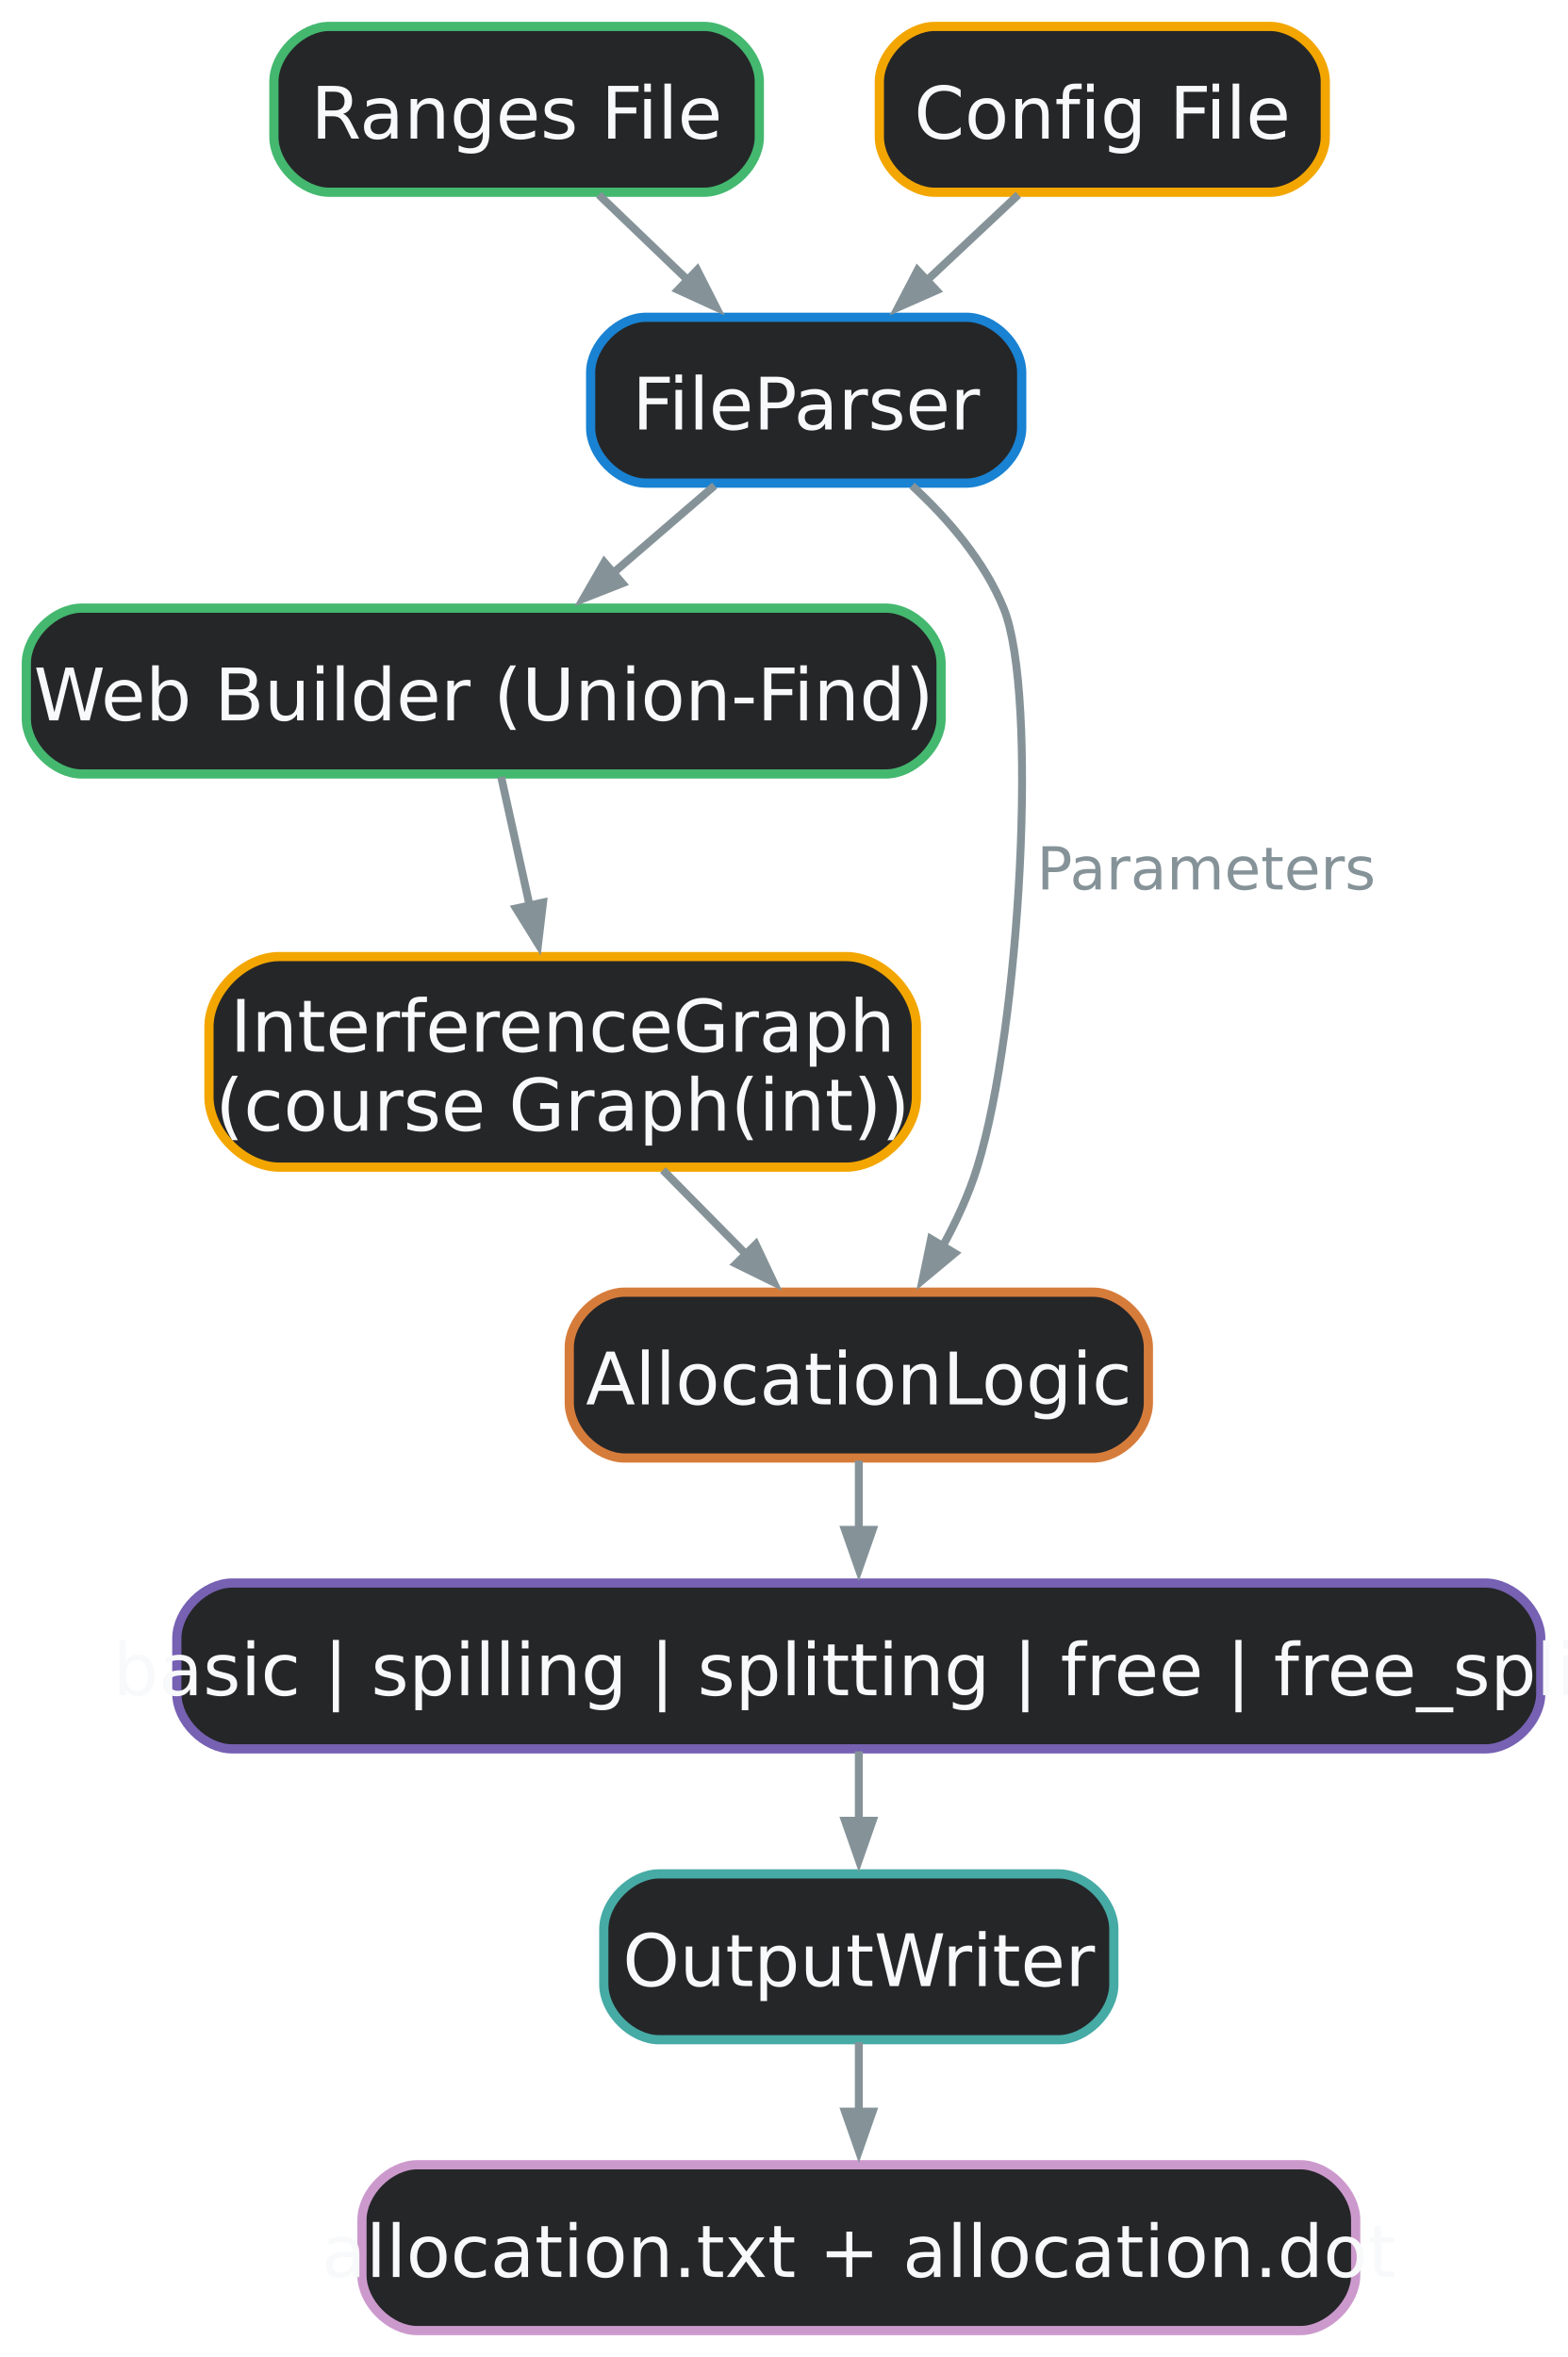
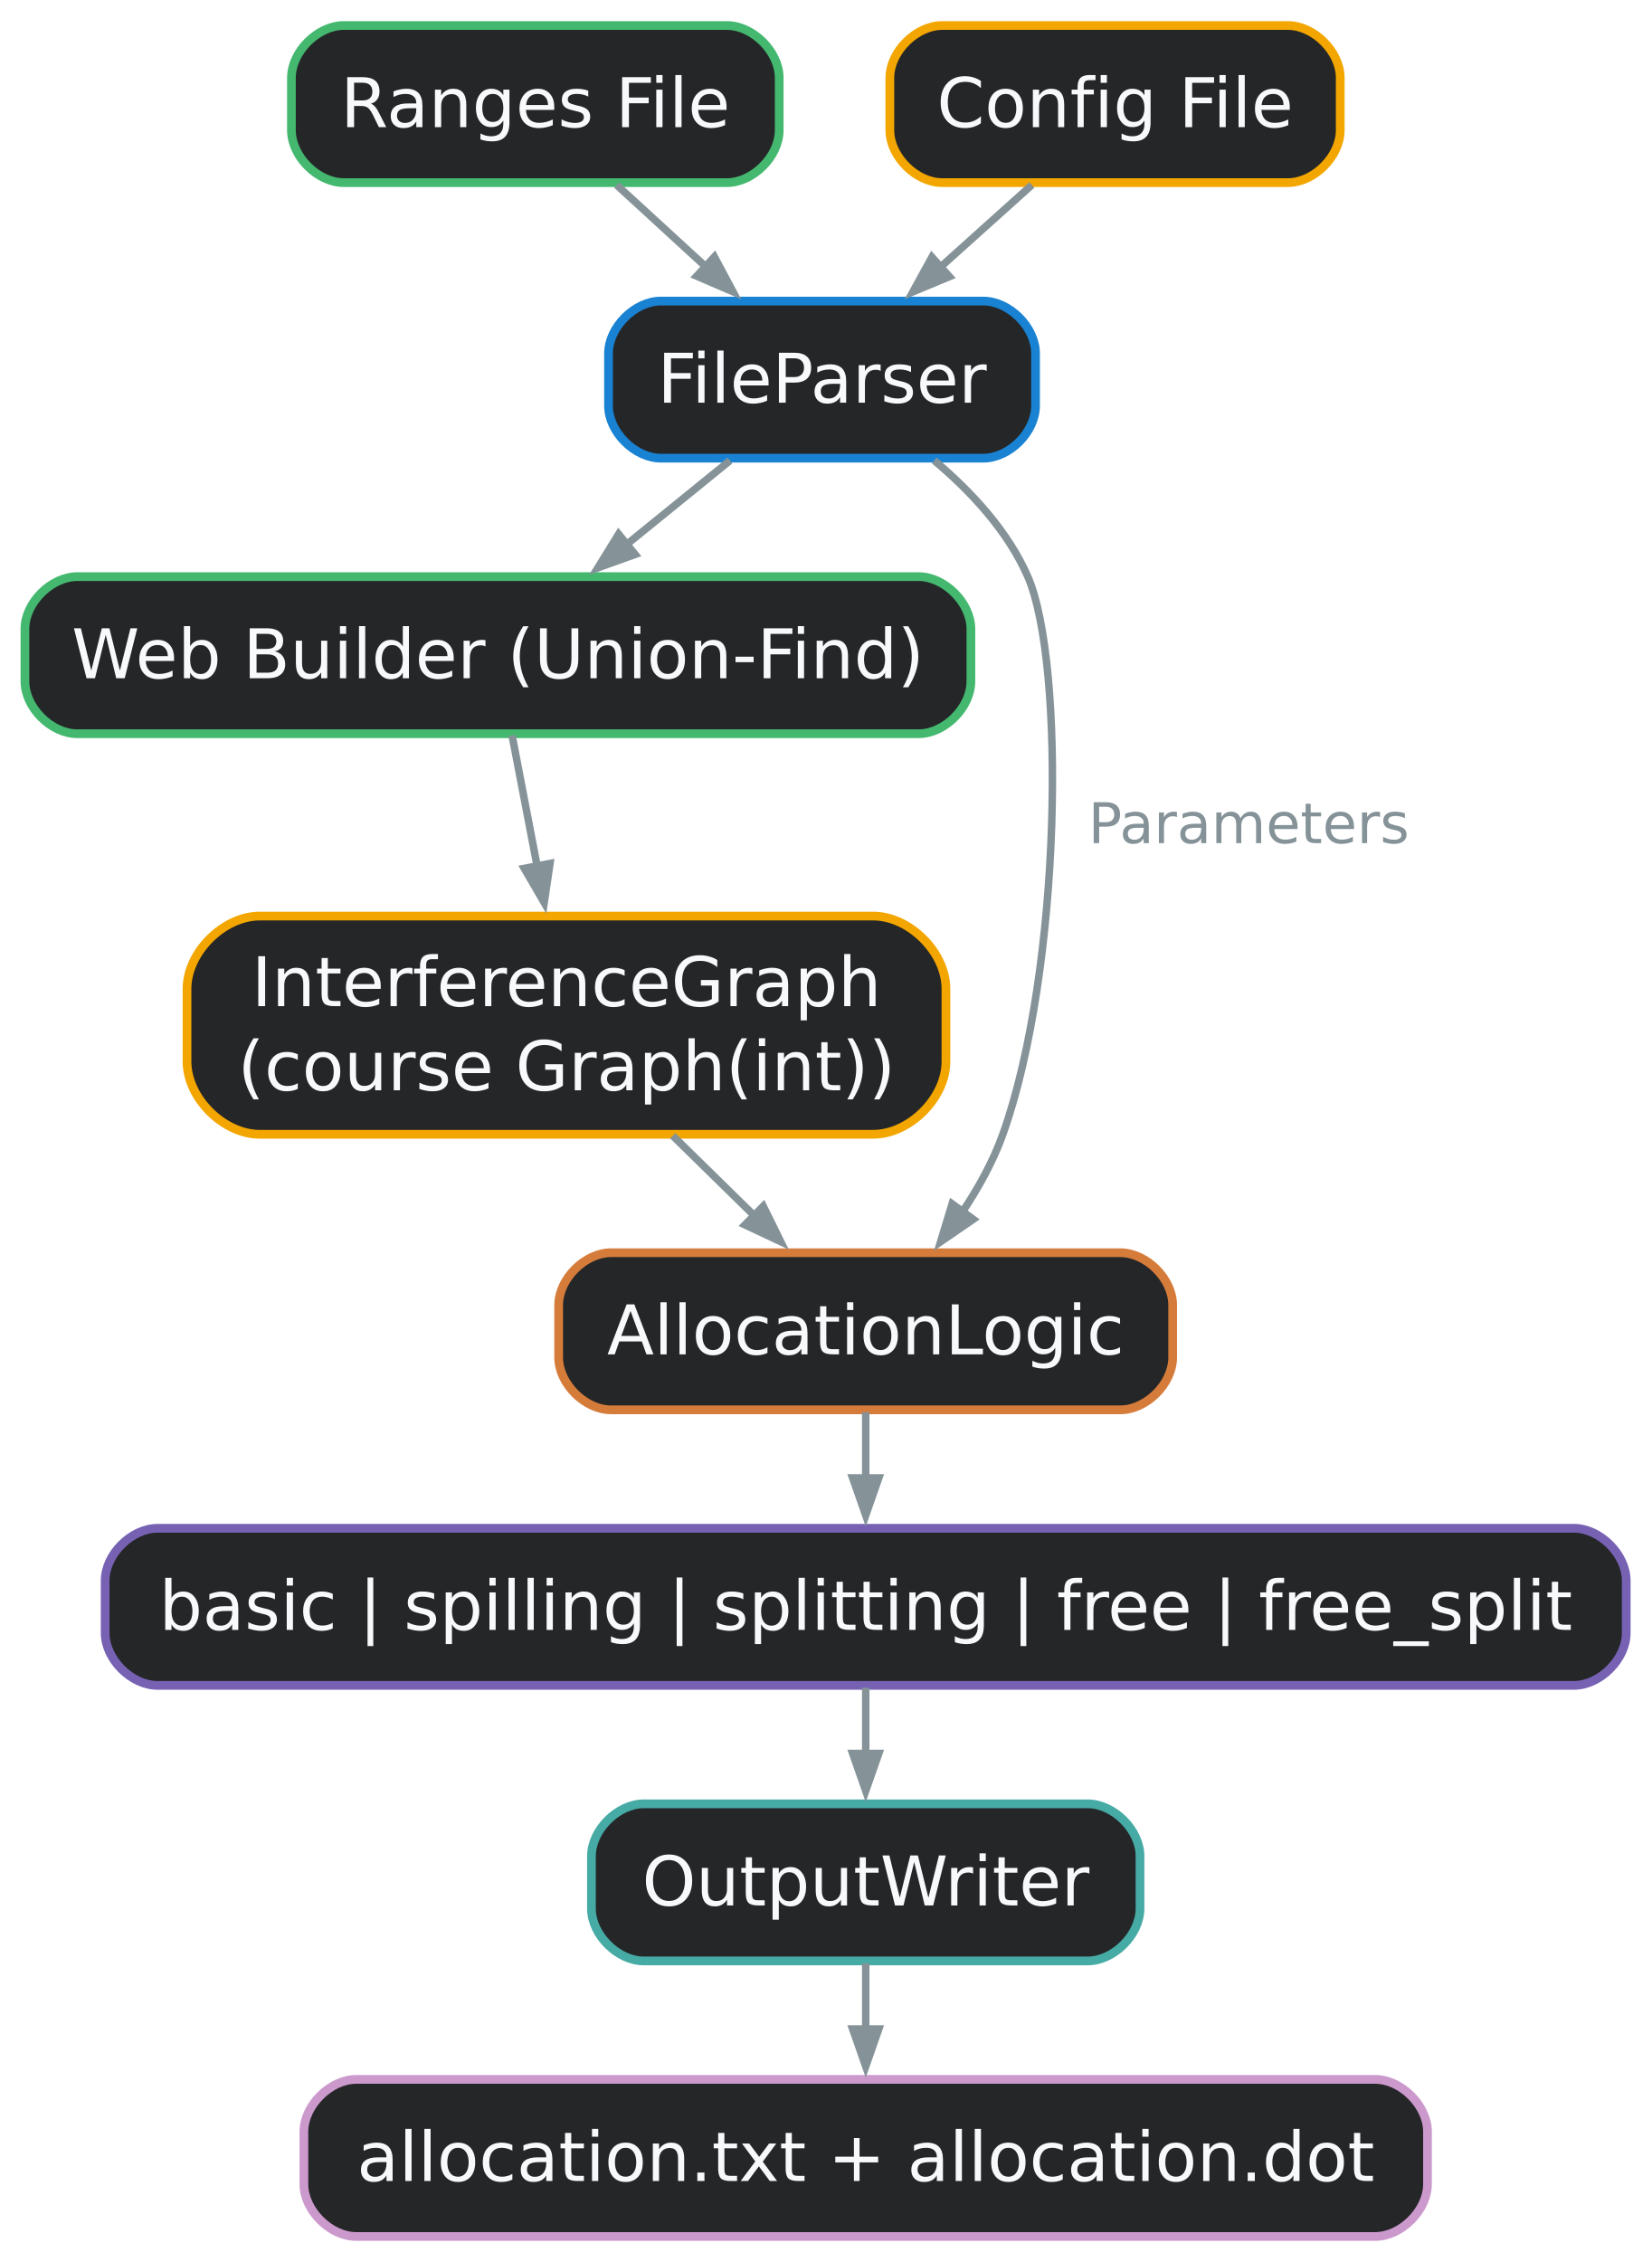
- <svg xmlns="http://www.w3.org/2000/svg" width="238pt" height="358pt" viewBox="0.00 0.00 238.12 358.15">
-   <g id="graph0" class="graph" transform="scale(1 1) rotate(0) translate(4 354.15)">
+ <svg xmlns="http://www.w3.org/2000/svg" width="265pt" height="363pt" viewBox="0.00 0.00 264.88 362.65">
+   <g id="graph0" class="graph" transform="scale(1 1) rotate(0) translate(4 358.65)">
    <g id="node1" class="node">
-       <path fill="#252628" stroke="#44b86f" stroke-width="1.4" d="M102.97,-350.15C102.97,-350.15 46.03,-350.15 46.03,-350.15 41.83,-350.15 37.62,-345.95 37.62,-341.75 37.62,-341.75 37.62,-333.35 37.62,-333.35 37.62,-329.15 41.83,-324.95 46.03,-324.95 46.03,-324.95 102.97,-324.95 102.97,-324.95 107.17,-324.95 111.38,-329.15 111.38,-333.35 111.38,-333.35 111.38,-341.75 111.38,-341.75 111.38,-345.95 107.17,-350.15 102.97,-350.15" />
-       <text text-anchor="middle" x="74.5" y="-333.1" font-family="DejaVu Sans" font-size="11.00" fill="#f8f9fa">Ranges File</text>
+       <path fill="#252628" stroke="#44b86f" stroke-width="1.4" d="M112.6,-354.65C112.6,-354.65 51.15,-354.65 51.15,-354.65 46.95,-354.65 42.75,-350.45 42.75,-346.25 42.75,-346.25 42.75,-337.85 42.75,-337.85 42.75,-333.65 46.95,-329.45 51.15,-329.45 51.15,-329.45 112.6,-329.45 112.6,-329.45 116.8,-329.45 121,-333.65 121,-337.85 121,-337.85 121,-346.25 121,-346.25 121,-350.45 116.8,-354.65 112.6,-354.65" />
+       <text text-anchor="middle" x="81.88" y="-338.35" font-family="DejaVu Sans" font-size="11.00" fill="#f8f9fa">Ranges File</text>
    </g>
    <g id="node3" class="node">
-       <path fill="#252628" stroke="#1982d2" stroke-width="1.4" d="M142.85,-305.95C142.85,-305.95 94.15,-305.95 94.15,-305.95 89.95,-305.95 85.75,-301.75 85.75,-297.55 85.75,-297.55 85.75,-289.15 85.75,-289.15 85.75,-284.95 89.95,-280.75 94.15,-280.75 94.15,-280.75 142.85,-280.75 142.85,-280.75 147.05,-280.75 151.25,-284.95 151.25,-289.15 151.25,-289.15 151.25,-297.55 151.25,-297.55 151.25,-301.75 147.05,-305.95 142.85,-305.95" />
-       <text text-anchor="middle" x="118.5" y="-288.9" font-family="DejaVu Sans" font-size="11.00" fill="#f8f9fa">FileParser</text>
+       <path fill="#252628" stroke="#1982d2" stroke-width="1.4" d="M153.72,-310.45C153.72,-310.45 102.03,-310.45 102.03,-310.45 97.83,-310.45 93.62,-306.25 93.62,-302.05 93.62,-302.05 93.62,-293.65 93.62,-293.65 93.62,-289.45 97.83,-285.25 102.03,-285.25 102.03,-285.25 153.72,-285.25 153.72,-285.25 157.93,-285.25 162.12,-289.45 162.12,-293.65 162.12,-293.65 162.12,-302.05 162.12,-302.05 162.12,-306.25 157.92,-310.45 153.72,-310.45" />
+       <text text-anchor="middle" x="127.88" y="-294.15" font-family="DejaVu Sans" font-size="11.00" fill="#f8f9fa">FileParser</text>
    </g>
    <g id="edge1" class="edge">
-       <path fill="none" stroke="#859399" stroke-width="1.2" d="M86.99,-324.57C91.21,-320.53 96,-315.93 100.55,-311.56" />
-       <polygon fill="#859399" stroke="#859399" stroke-width="1.2" points="101.94,-313.14 104.82,-307.47 99.04,-310.11 101.94,-313.14" />
+       <path fill="none" stroke="#859399" stroke-width="1.2" d="M94.93,-329.07C99.44,-324.94 104.58,-320.23 109.43,-315.77" />
+       <polygon fill="#859399" stroke="#859399" stroke-width="1.2" points="110.6,-317.55 113.6,-311.94 107.76,-314.45 110.6,-317.55" />
    </g>
    <g id="node2" class="node">
-       <path fill="#252628" stroke="#f3a600" stroke-width="1.4" d="M188.97,-350.15C188.97,-350.15 138.03,-350.15 138.03,-350.15 133.83,-350.15 129.62,-345.95 129.62,-341.75 129.62,-341.75 129.62,-333.35 129.62,-333.35 129.62,-329.15 133.83,-324.95 138.03,-324.95 138.03,-324.95 188.97,-324.95 188.97,-324.95 193.17,-324.95 197.38,-329.15 197.38,-333.35 197.38,-333.35 197.38,-341.75 197.38,-341.75 197.38,-345.95 193.17,-350.15 188.97,-350.15" />
-       <text text-anchor="middle" x="163.5" y="-333.1" font-family="DejaVu Sans" font-size="11.00" fill="#f8f9fa">Config File</text>
+       <path fill="#252628" stroke="#f3a600" stroke-width="1.4" d="M202.6,-354.65C202.6,-354.65 147.15,-354.65 147.15,-354.65 142.95,-354.65 138.75,-350.45 138.75,-346.25 138.75,-346.25 138.75,-337.85 138.75,-337.85 138.75,-333.65 142.95,-329.45 147.15,-329.45 147.15,-329.45 202.6,-329.45 202.6,-329.45 206.8,-329.45 211,-333.65 211,-337.85 211,-337.85 211,-346.25 211,-346.25 211,-350.45 206.8,-354.65 202.6,-354.65" />
+       <text text-anchor="middle" x="174.88" y="-338.35" font-family="DejaVu Sans" font-size="11.00" fill="#f8f9fa">Config File</text>
    </g>
    <g id="edge2" class="edge">
-       <path fill="none" stroke="#859399" stroke-width="1.2" d="M150.73,-324.57C146.32,-320.44 141.29,-315.73 136.55,-311.27" />
-       <polygon fill="#859399" stroke="#859399" stroke-width="1.2" points="138.29,-310.03 132.48,-307.46 135.42,-313.09 138.29,-310.03" />
+       <path fill="none" stroke="#859399" stroke-width="1.2" d="M161.53,-329.07C156.93,-324.94 151.68,-320.23 146.72,-315.77" />
+       <polygon fill="#859399" stroke="#859399" stroke-width="1.2" points="148.31,-314.37 142.44,-311.93 145.5,-317.5 148.31,-314.37" />
    </g>
    <g id="node4" class="node">
-       <path fill="#252628" stroke="#44b86f" stroke-width="1.4" d="M130.6,-261.75C130.6,-261.75 8.4,-261.75 8.4,-261.75 4.2,-261.75 0,-257.55 0,-253.35 0,-253.35 0,-244.95 0,-244.95 0,-240.75 4.2,-236.55 8.4,-236.55 8.4,-236.55 130.6,-236.55 130.6,-236.55 134.8,-236.55 139,-240.75 139,-244.95 139,-244.95 139,-253.35 139,-253.35 139,-257.55 134.8,-261.75 130.6,-261.75" />
-       <text text-anchor="middle" x="69.5" y="-244.7" font-family="DejaVu Sans" font-size="11.00" fill="#f8f9fa">Web Builder (Union-Find)</text>
+       <path fill="#252628" stroke="#44b86f" stroke-width="1.4" d="M143.35,-266.25C143.35,-266.25 8.4,-266.25 8.4,-266.25 4.2,-266.25 0,-262.05 0,-257.85 0,-257.85 0,-249.45 0,-249.45 0,-245.25 4.2,-241.05 8.4,-241.05 8.4,-241.05 143.35,-241.05 143.35,-241.05 147.55,-241.05 151.75,-245.25 151.75,-249.45 151.75,-249.45 151.75,-257.85 151.75,-257.85 151.75,-262.05 147.55,-266.25 143.35,-266.25" />
+       <text text-anchor="middle" x="75.88" y="-249.95" font-family="DejaVu Sans" font-size="11.00" fill="#f8f9fa">Web Builder (Union-Find)</text>
    </g>
    <g id="edge3" class="edge">
-       <path fill="none" stroke="#859399" stroke-width="1.2" d="M104.59,-280.37C99.79,-276.24 94.32,-271.53 89.15,-267.07" />
-       <polygon fill="#859399" stroke="#859399" stroke-width="1.2" points="90.57,-265.52 84.65,-263.2 87.83,-268.71 90.57,-265.52" />
+       <path fill="none" stroke="#859399" stroke-width="1.2" d="M113.11,-284.87C107.91,-280.65 101.96,-275.82 96.37,-271.28" />
+       <polygon fill="#859399" stroke="#859399" stroke-width="1.2" points="97.89,-269.81 91.9,-267.66 95.24,-273.07 97.89,-269.81" />
    </g>
    <g id="node6" class="node">
-       <path fill="#252628" stroke="#d67c3b" stroke-width="1.4" d="M162.1,-157.8C162.1,-157.8 90.9,-157.8 90.9,-157.8 86.7,-157.8 82.5,-153.6 82.5,-149.4 82.5,-149.4 82.5,-141 82.5,-141 82.5,-136.8 86.7,-132.6 90.9,-132.6 90.9,-132.6 162.1,-132.6 162.1,-132.6 166.3,-132.6 170.5,-136.8 170.5,-141 170.5,-141 170.5,-149.4 170.5,-149.4 170.5,-153.6 166.3,-157.8 162.1,-157.8" />
-       <text text-anchor="middle" x="126.5" y="-140.75" font-family="DejaVu Sans" font-size="11.00" fill="#f8f9fa">AllocationLogic</text>
+       <path fill="#252628" stroke="#d67c3b" stroke-width="1.4" d="M175.72,-157.8C175.72,-157.8 94.02,-157.8 94.02,-157.8 89.83,-157.8 85.62,-153.6 85.62,-149.4 85.62,-149.4 85.62,-141 85.62,-141 85.62,-136.8 89.83,-132.6 94.02,-132.6 94.02,-132.6 175.73,-132.6 175.73,-132.6 179.93,-132.6 184.12,-136.8 184.12,-141 184.12,-141 184.12,-149.4 184.12,-149.4 184.12,-153.6 179.93,-157.8 175.72,-157.8" />
+       <text text-anchor="middle" x="134.88" y="-141.5" font-family="DejaVu Sans" font-size="11.00" fill="#f8f9fa">AllocationLogic</text>
    </g>
    <g id="edge6" class="edge">
-       <path fill="none" stroke="#859399" stroke-width="1.2" d="M134.58,-280.37C140.07,-275.31 145.57,-268.91 148.5,-261.75 153.82,-248.72 151.07,-198.08 144.5,-176.8 143.23,-172.68 141.31,-168.52 139.18,-164.66" />
-       <polygon fill="#859399" stroke="#859399" stroke-width="1.2" points="141.07,-163.72 136.18,-159.65 137.47,-165.88 141.07,-163.72" />
-       <text text-anchor="middle" x="179.28" y="-219" font-family="DejaVu Sans" font-size="9.00" fill="#859399">  Parameters  </text>
+       <path fill="none" stroke="#859399" stroke-width="1.2" d="M145.87,-284.88C151.8,-279.9 157.69,-273.55 160.88,-266.25 166.94,-252.34 166.35,-203.35 156.88,-176.8 155.33,-172.46 152.96,-168.19 150.35,-164.28" />
+       <polygon fill="#859399" stroke="#859399" stroke-width="1.2" points="152.13,-163.16 146.89,-159.56 148.74,-165.64 152.13,-163.16" />
+       <text text-anchor="middle" x="196.32" y="-223.5" font-family="DejaVu Sans" font-size="9.00" fill="#859399">  Parameters  </text>
    </g>
    <g id="node5" class="node">
-       <path fill="#252628" stroke="#f3a600" stroke-width="1.4" d="M124.58,-208.8C124.58,-208.8 38.42,-208.8 38.42,-208.8 33.08,-208.8 27.75,-203.47 27.75,-198.13 27.75,-198.13 27.75,-187.47 27.75,-187.47 27.75,-182.13 33.08,-176.8 38.42,-176.8 38.42,-176.8 124.58,-176.8 124.58,-176.8 129.92,-176.8 135.25,-182.13 135.25,-187.47 135.25,-187.47 135.25,-198.13 135.25,-198.13 135.25,-203.47 129.92,-208.8 124.58,-208.8" />
-       <text text-anchor="middle" x="81.5" y="-194.35" font-family="DejaVu Sans" font-size="11.00" fill="#f8f9fa">InterferenceGraph</text>
-       <text text-anchor="middle" x="81.5" y="-182.35" font-family="DejaVu Sans" font-size="11.00" fill="#f8f9fa">(course Graph(int))</text>
+       <path fill="#252628" stroke="#f3a600" stroke-width="1.4" d="M136.08,-211.8C136.08,-211.8 37.67,-211.8 37.67,-211.8 31.83,-211.8 26,-205.97 26,-200.13 26,-200.13 26,-188.47 26,-188.47 26,-182.63 31.83,-176.8 37.67,-176.8 37.67,-176.8 136.08,-176.8 136.08,-176.8 141.92,-176.8 147.75,-182.63 147.75,-188.47 147.75,-188.47 147.75,-200.13 147.75,-200.13 147.75,-205.97 141.92,-211.8 136.08,-211.8" />
+       <text text-anchor="middle" x="86.88" y="-197.35" font-family="DejaVu Sans" font-size="11.00" fill="#f8f9fa">InterferenceGraph</text>
+       <text text-anchor="middle" x="86.88" y="-183.85" font-family="DejaVu Sans" font-size="11.00" fill="#f8f9fa">(course Graph(int))</text>
    </g>
    <g id="edge4" class="edge">
-       <path fill="none" stroke="#859399" stroke-width="1.2" d="M72.16,-236.09C73.43,-230.33 75,-223.25 76.48,-216.54" />
-       <polygon fill="#859399" stroke="#859399" stroke-width="1.2" points="78.52,-217.02 77.77,-210.71 74.42,-216.12 78.52,-217.02" />
+       <path fill="none" stroke="#859399" stroke-width="1.2" d="M78.15,-240.77C79.32,-234.7 80.78,-227.07 82.17,-219.81" />
+       <polygon fill="#859399" stroke="#859399" stroke-width="1.2" points="84.23,-220.24 83.3,-213.95 80.1,-219.45 84.23,-220.24" />
    </g>
    <g id="edge5" class="edge">
-       <path fill="none" stroke="#859399" stroke-width="1.2" d="M96.73,-176.36C100.8,-172.24 105.22,-167.76 109.38,-163.54" />
-       <polygon fill="#859399" stroke="#859399" stroke-width="1.2" points="110.84,-165.06 113.56,-159.31 107.85,-162.11 110.84,-165.06" />
+       <path fill="none" stroke="#859399" stroke-width="1.2" d="M103.93,-176.56C108.25,-172.32 112.9,-167.76 117.25,-163.5" />
+       <polygon fill="#859399" stroke="#859399" stroke-width="1.2" points="118.44,-165.27 121.25,-159.57 115.5,-162.27 118.44,-165.27" />
    </g>
    <g id="node7" class="node">
-       <path fill="#252628" stroke="#7661b3" stroke-width="1.4" d="M221.72,-113.6C221.72,-113.6 31.27,-113.6 31.27,-113.6 27.07,-113.6 22.87,-109.4 22.87,-105.2 22.87,-105.2 22.87,-96.8 22.87,-96.8 22.87,-92.6 27.07,-88.4 31.27,-88.4 31.27,-88.4 221.72,-88.4 221.72,-88.4 225.92,-88.4 230.12,-92.6 230.12,-96.8 230.12,-96.8 230.12,-105.2 230.12,-105.2 230.12,-109.4 225.93,-113.6 221.72,-113.6" />
-       <text text-anchor="middle" x="126.5" y="-96.55" font-family="DejaVu Sans" font-size="11.00" fill="#f8f9fa">basic | spilling | splitting | free | free_split</text>
+       <path fill="#252628" stroke="#7661b3" stroke-width="1.4" d="M248.47,-113.6C248.47,-113.6 21.28,-113.6 21.28,-113.6 17.07,-113.6 12.87,-109.4 12.87,-105.2 12.87,-105.2 12.87,-96.8 12.87,-96.8 12.87,-92.6 17.07,-88.4 21.27,-88.4 21.27,-88.4 248.47,-88.4 248.47,-88.4 252.68,-88.4 256.88,-92.6 256.88,-96.8 256.88,-96.8 256.88,-105.2 256.88,-105.2 256.88,-109.4 252.68,-113.6 248.47,-113.6" />
+       <text text-anchor="middle" x="134.88" y="-97.3" font-family="DejaVu Sans" font-size="11.00" fill="#f8f9fa">basic | spilling | splitting | free | free_split</text>
    </g>
    <g id="edge7" class="edge">
-       <path fill="none" stroke="#859399" stroke-width="1.2" d="M126.5,-132.22C126.5,-128.9 126.5,-125.2 126.5,-121.56" />
-       <polygon fill="#859399" stroke="#859399" stroke-width="1.2" points="128.6,-121.68 126.5,-115.68 124.4,-121.68 128.6,-121.68" />
+       <path fill="none" stroke="#859399" stroke-width="1.2" d="M134.88,-132.22C134.88,-128.9 134.88,-125.2 134.88,-121.56" />
+       <polygon fill="#859399" stroke="#859399" stroke-width="1.2" points="136.98,-121.68 134.88,-115.68 132.78,-121.68 136.98,-121.68" />
    </g>
    <g id="node8" class="node">
-       <path fill="#252628" stroke="#46aaa5" stroke-width="1.4" d="M156.85,-69.4C156.85,-69.4 96.15,-69.4 96.15,-69.4 91.95,-69.4 87.75,-65.2 87.75,-61 87.75,-61 87.75,-52.6 87.75,-52.6 87.75,-48.4 91.95,-44.2 96.15,-44.2 96.15,-44.2 156.85,-44.2 156.85,-44.2 161.05,-44.2 165.25,-48.4 165.25,-52.6 165.25,-52.6 165.25,-61 165.25,-61 165.25,-65.2 161.05,-69.4 156.85,-69.4" />
-       <text text-anchor="middle" x="126.5" y="-52.35" font-family="DejaVu Sans" font-size="11.00" fill="#f8f9fa">OutputWriter</text>
+       <path fill="#252628" stroke="#46aaa5" stroke-width="1.4" d="M170.47,-69.4C170.47,-69.4 99.28,-69.4 99.28,-69.4 95.08,-69.4 90.88,-65.2 90.88,-61 90.88,-61 90.88,-52.6 90.88,-52.6 90.88,-48.4 95.08,-44.2 99.28,-44.2 99.28,-44.2 170.47,-44.2 170.47,-44.2 174.68,-44.2 178.88,-48.4 178.88,-52.6 178.88,-52.6 178.88,-61 178.88,-61 178.88,-65.2 174.68,-69.4 170.47,-69.4" />
+       <text text-anchor="middle" x="134.88" y="-53.1" font-family="DejaVu Sans" font-size="11.00" fill="#f8f9fa">OutputWriter</text>
    </g>
    <g id="edge8" class="edge">
-       <path fill="none" stroke="#859399" stroke-width="1.2" d="M126.5,-88.02C126.5,-84.7 126.5,-81 126.5,-77.36" />
-       <polygon fill="#859399" stroke="#859399" stroke-width="1.2" points="128.6,-77.48 126.5,-71.48 124.4,-77.48 128.6,-77.48" />
+       <path fill="none" stroke="#859399" stroke-width="1.2" d="M134.88,-88.02C134.88,-84.7 134.88,-81 134.88,-77.36" />
+       <polygon fill="#859399" stroke="#859399" stroke-width="1.2" points="136.98,-77.48 134.88,-71.48 132.78,-77.48 136.98,-77.48" />
    </g>
    <g id="node9" class="node">
-       <path fill="#252628" stroke="#cc99cd" stroke-width="1.4" d="M193.6,-25.2C193.6,-25.2 59.4,-25.2 59.4,-25.2 55.2,-25.2 51,-21 51,-16.8 51,-16.8 51,-8.4 51,-8.4 51,-4.2 55.2,0 59.4,0 59.4,0 193.6,0 193.6,0 197.8,0 202,-4.2 202,-8.4 202,-8.4 202,-16.8 202,-16.8 202,-21 197.8,-25.2 193.6,-25.2" />
-       <text text-anchor="middle" x="126.5" y="-8.15" font-family="DejaVu Sans" font-size="11.00" fill="#f8f9fa">allocation.txt + allocation.dot</text>
+       <path fill="#252628" stroke="#cc99cd" stroke-width="1.4" d="M216.6,-25.2C216.6,-25.2 53.15,-25.2 53.15,-25.2 48.95,-25.2 44.75,-21 44.75,-16.8 44.75,-16.8 44.75,-8.4 44.75,-8.4 44.75,-4.2 48.95,0 53.15,0 53.15,0 216.6,0 216.6,0 220.8,0 225,-4.2 225,-8.4 225,-8.4 225,-16.8 225,-16.8 225,-21 220.8,-25.2 216.6,-25.2" />
+       <text text-anchor="middle" x="134.88" y="-8.9" font-family="DejaVu Sans" font-size="11.00" fill="#f8f9fa">allocation.txt + allocation.dot</text>
    </g>
    <g id="edge9" class="edge">
-       <path fill="none" stroke="#859399" stroke-width="1.2" d="M126.5,-43.82C126.5,-40.5 126.5,-36.8 126.5,-33.16" />
-       <polygon fill="#859399" stroke="#859399" stroke-width="1.2" points="128.6,-33.28 126.5,-27.28 124.4,-33.28 128.6,-33.28" />
+       <path fill="none" stroke="#859399" stroke-width="1.2" d="M134.88,-43.82C134.88,-40.5 134.88,-36.8 134.88,-33.16" />
+       <polygon fill="#859399" stroke="#859399" stroke-width="1.2" points="136.98,-33.28 134.88,-27.28 132.78,-33.28 136.98,-33.28" />
    </g>
  </g>
</svg>
